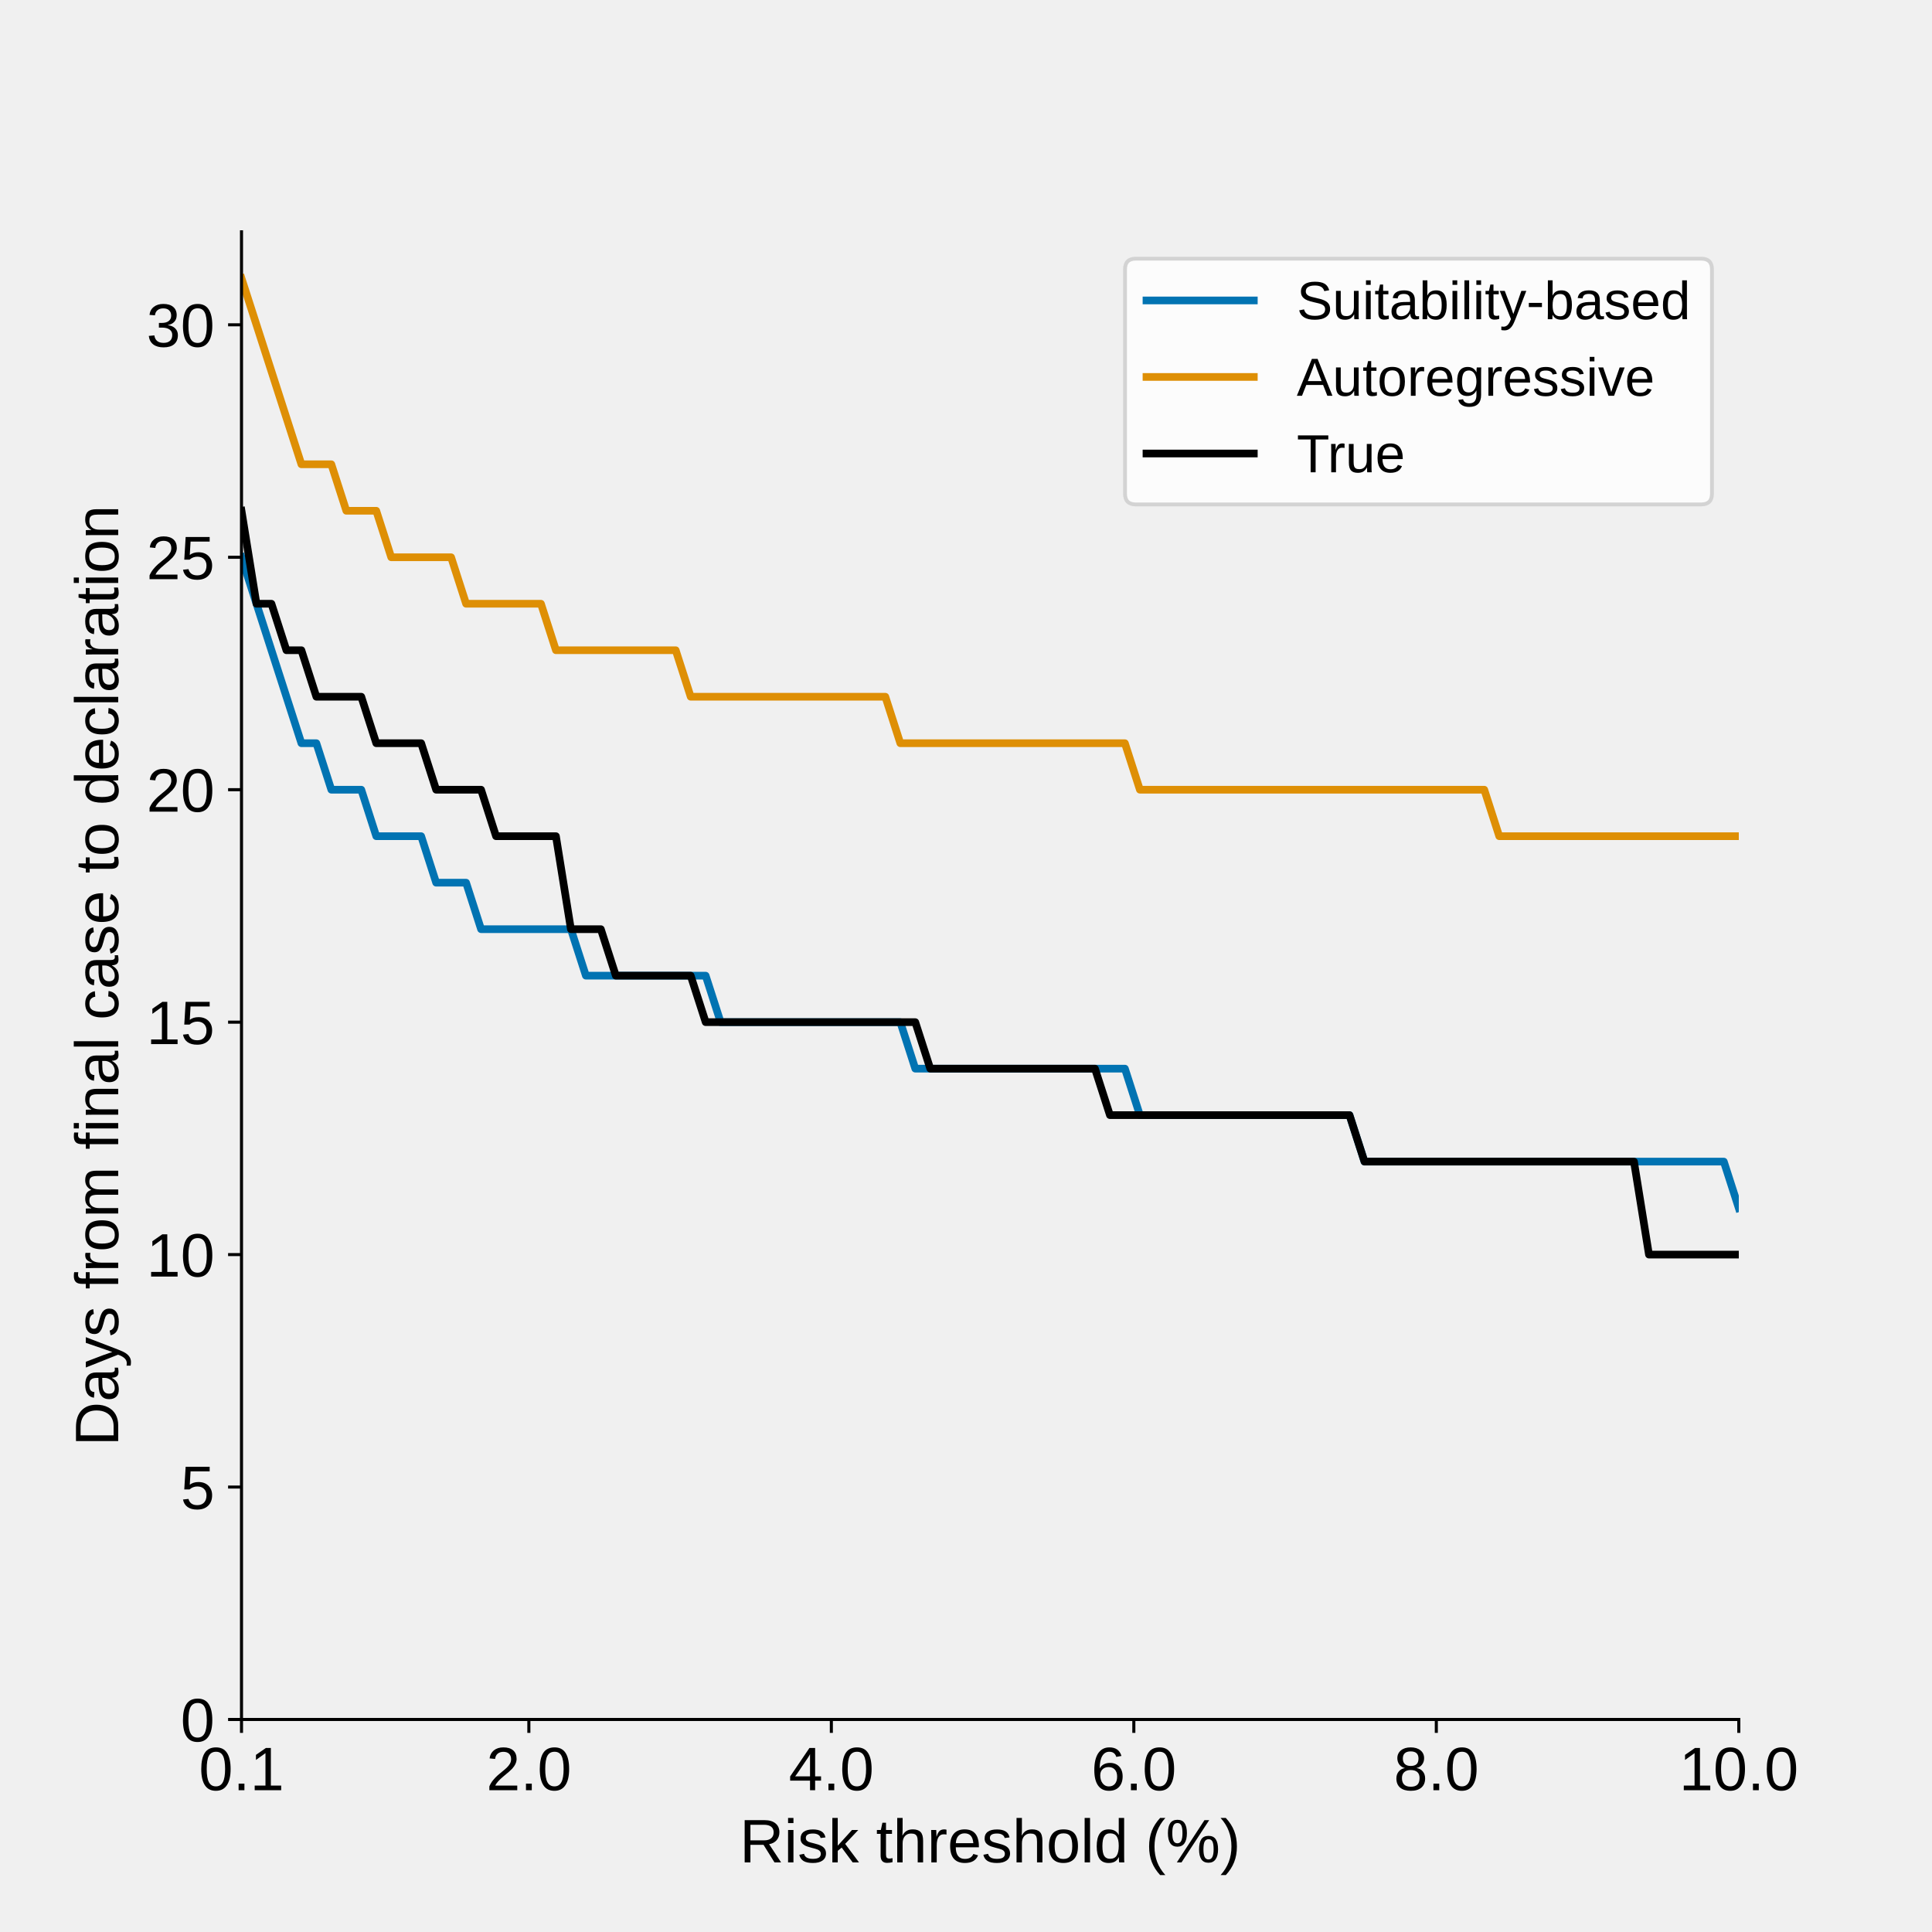
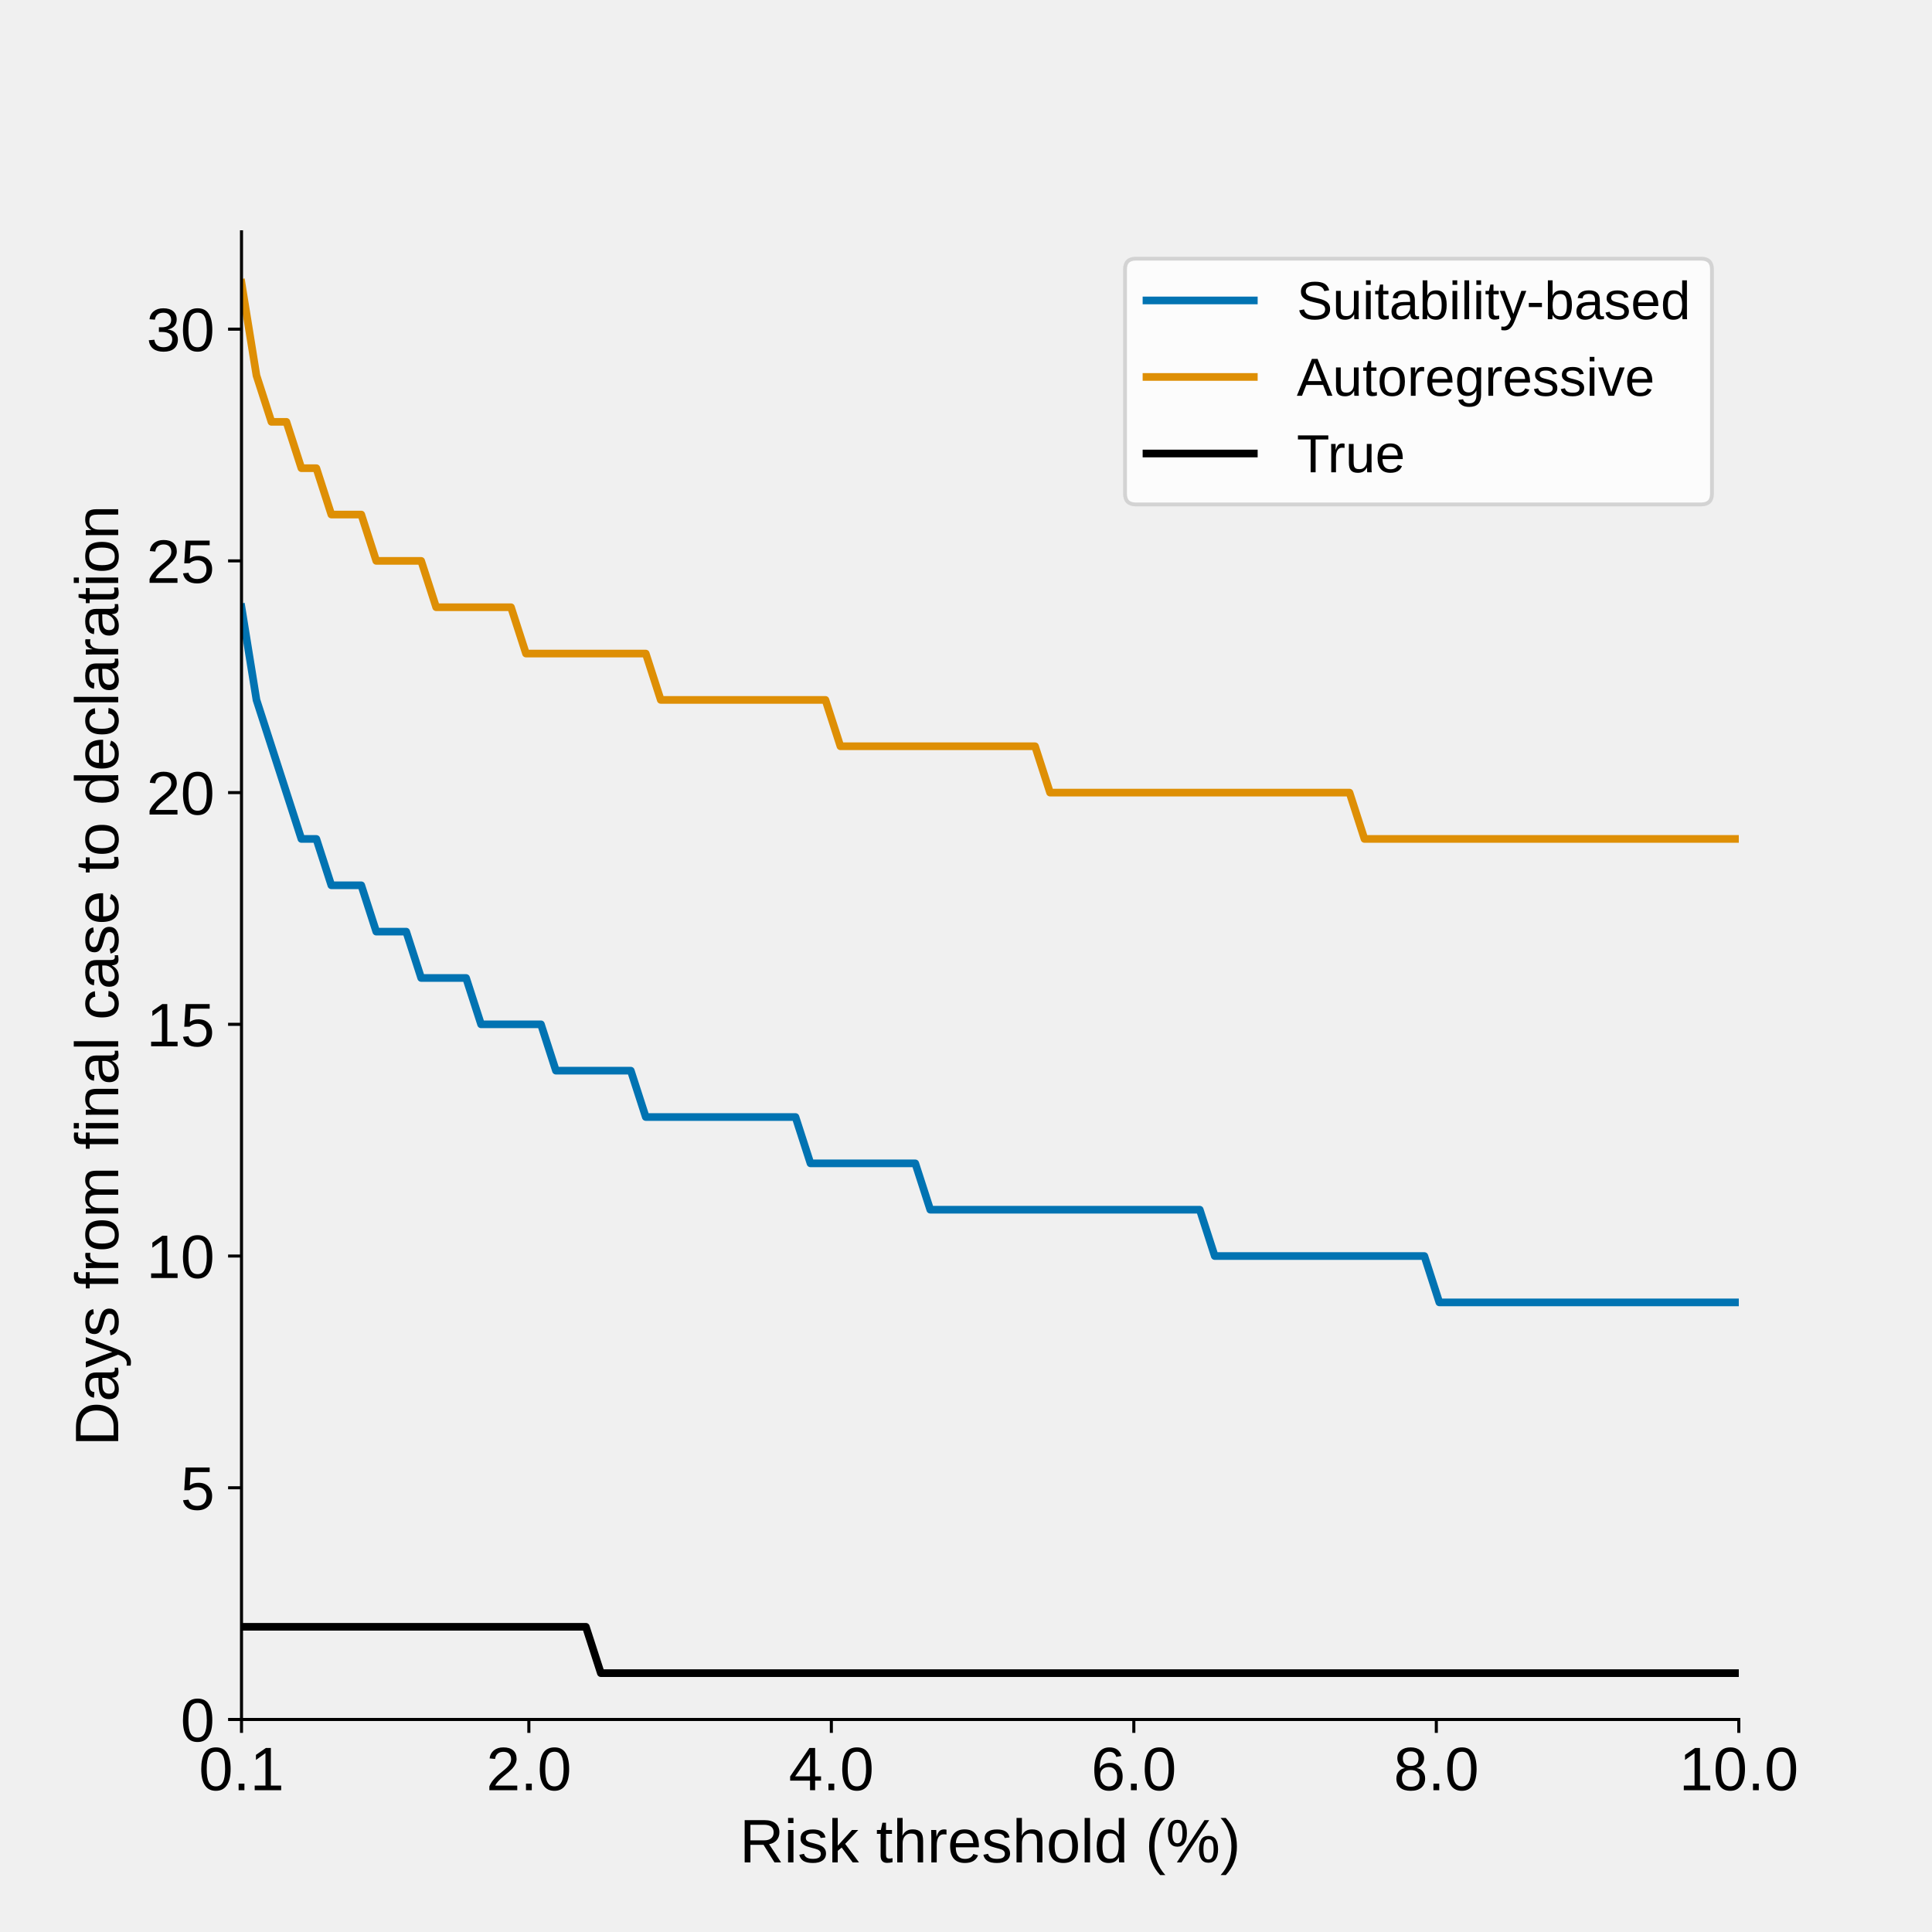
<svg xmlns="http://www.w3.org/2000/svg" xmlns:xlink="http://www.w3.org/1999/xlink" width="504pt" height="504pt" viewBox="0 0 504 504" version="1.1">
  <defs>
    <style type="text/css">*{stroke-linejoin: round; stroke-linecap: butt}</style>
  </defs>
  <g id="figure_1">
    <g id="patch_1">
      <path d="M 0 504  L 504 504  L 504 0  L 0 0  L 0 504  z " style="fill: none" />
    </g>
    <g id="axes_1">
      <g id="patch_2">
        <path d="M 63 448.56  L 453.6 448.56  L 453.6 60.48  L 63 60.48  L 63 448.56  z " style="fill: none" />
      </g>
      <g id="matplotlib.axis_1">
        <g id="xtick_1">
          <g id="line2d_1">
            <defs>
-               <path id="m25e9c0e3e6" d="M 0 0  L 0 3.5  " style="stroke: #000000; stroke-width: 0.8" />
+               <path id="m6bb182ca93" d="M 0 0  L 0 3.5  " style="stroke: #000000; stroke-width: 0.8" />
            </defs>
            <g>
-               <use xlink:href="#m25e9c0e3e6" x="63" y="448.56" style="stroke: #000000; stroke-width: 0.8" />
+               <use xlink:href="#m6bb182ca93" x="63" y="448.56" style="stroke: #000000; stroke-width: 0.8" />
            </g>
          </g>
          <g id="text_1">
            <text style="font-size: 16px; font-family: 'Arial', sans-serif; text-anchor: middle" x="63" y="467.012" transform="rotate(-0 63 467.0125)">0.1</text>
          </g>
        </g>
        <g id="xtick_2">
          <g id="line2d_2">
            <g>
-               <use xlink:href="#m25e9c0e3e6" x="137.964" y="448.56" style="stroke: #000000; stroke-width: 0.8" />
+               <use xlink:href="#m6bb182ca93" x="137.964" y="448.56" style="stroke: #000000; stroke-width: 0.8" />
            </g>
          </g>
          <g id="text_2">
            <text style="font-size: 16px; font-family: 'Arial', sans-serif; text-anchor: middle" x="137.964" y="467.012" transform="rotate(-0 137.9636 467.0125)">2.0</text>
          </g>
        </g>
        <g id="xtick_3">
          <g id="line2d_3">
            <g>
-               <use xlink:href="#m25e9c0e3e6" x="216.873" y="448.56" style="stroke: #000000; stroke-width: 0.8" />
+               <use xlink:href="#m6bb182ca93" x="216.873" y="448.56" style="stroke: #000000; stroke-width: 0.8" />
            </g>
          </g>
          <g id="text_3">
            <text style="font-size: 16px; font-family: 'Arial', sans-serif; text-anchor: middle" x="216.873" y="467.012" transform="rotate(-0 216.8727 467.0125)">4.0</text>
          </g>
        </g>
        <g id="xtick_4">
          <g id="line2d_4">
            <g>
-               <use xlink:href="#m25e9c0e3e6" x="295.782" y="448.56" style="stroke: #000000; stroke-width: 0.8" />
+               <use xlink:href="#m6bb182ca93" x="295.782" y="448.56" style="stroke: #000000; stroke-width: 0.8" />
            </g>
          </g>
          <g id="text_4">
            <text style="font-size: 16px; font-family: 'Arial', sans-serif; text-anchor: middle" x="295.782" y="467.012" transform="rotate(-0 295.7818 467.0125)">6.0</text>
          </g>
        </g>
        <g id="xtick_5">
          <g id="line2d_5">
            <g>
-               <use xlink:href="#m25e9c0e3e6" x="374.691" y="448.56" style="stroke: #000000; stroke-width: 0.8" />
+               <use xlink:href="#m6bb182ca93" x="374.691" y="448.56" style="stroke: #000000; stroke-width: 0.8" />
            </g>
          </g>
          <g id="text_5">
            <text style="font-size: 16px; font-family: 'Arial', sans-serif; text-anchor: middle" x="374.691" y="467.012" transform="rotate(-0 374.6909 467.0125)">8.0</text>
          </g>
        </g>
        <g id="xtick_6">
          <g id="line2d_6">
            <g>
-               <use xlink:href="#m25e9c0e3e6" x="453.6" y="448.56" style="stroke: #000000; stroke-width: 0.8" />
+               <use xlink:href="#m6bb182ca93" x="453.6" y="448.56" style="stroke: #000000; stroke-width: 0.8" />
            </g>
          </g>
          <g id="text_6">
            <text style="font-size: 16px; font-family: 'Arial', sans-serif; text-anchor: middle" x="453.6" y="467.012" transform="rotate(-0 453.6 467.0125)">10.0</text>
          </g>
        </g>
        <g id="text_7">
          <text style="font-size: 16px; font-family: 'Arial', sans-serif; text-anchor: middle" x="258.3" y="485.84" transform="rotate(-0 258.3 485.84)">Risk threshold (%)</text>
        </g>
      </g>
      <g id="matplotlib.axis_2">
        <g id="ytick_1">
          <g id="line2d_7">
            <defs>
-               <path id="m7c77506f32" d="M 0 0  L -3.5 0  " style="stroke: #000000; stroke-width: 0.8" />
+               <path id="mc4dd24e373" d="M 0 0  L -3.5 0  " style="stroke: #000000; stroke-width: 0.8" />
            </defs>
            <g>
-               <use xlink:href="#m7c77506f32" x="63" y="448.56" style="stroke: #000000; stroke-width: 0.8" />
+               <use xlink:href="#mc4dd24e373" x="63" y="448.56" style="stroke: #000000; stroke-width: 0.8" />
            </g>
          </g>
          <g id="text_8">
            <text style="font-size: 16px; font-family: 'Arial', sans-serif; text-anchor: end" x="56" y="454.286" transform="rotate(-0 56 454.2862)">0</text>
          </g>
        </g>
        <g id="ytick_2">
          <g id="line2d_8">
            <g>
-               <use xlink:href="#m7c77506f32" x="63" y="387.923" style="stroke: #000000; stroke-width: 0.8" />
+               <use xlink:href="#mc4dd24e373" x="63" y="388.111" style="stroke: #000000; stroke-width: 0.8" />
            </g>
          </g>
          <g id="text_9">
-             <text style="font-size: 16px; font-family: 'Arial', sans-serif; text-anchor: end" x="56" y="393.649" transform="rotate(-0 56 393.6488)">5</text>
+             <text style="font-size: 16px; font-family: 'Arial', sans-serif; text-anchor: end" x="56" y="393.838" transform="rotate(-0 56 393.8377)">5</text>
          </g>
        </g>
        <g id="ytick_3">
          <g id="line2d_9">
            <g>
-               <use xlink:href="#m7c77506f32" x="63" y="327.285" style="stroke: #000000; stroke-width: 0.8" />
+               <use xlink:href="#mc4dd24e373" x="63" y="327.663" style="stroke: #000000; stroke-width: 0.8" />
            </g>
          </g>
          <g id="text_10">
-             <text style="font-size: 16px; font-family: 'Arial', sans-serif; text-anchor: end" x="56" y="333.011" transform="rotate(-0 56 333.0113)">10</text>
+             <text style="font-size: 16px; font-family: 'Arial', sans-serif; text-anchor: end" x="56" y="333.389" transform="rotate(-0 56 333.3891)">10</text>
          </g>
        </g>
        <g id="ytick_4">
          <g id="line2d_10">
            <g>
-               <use xlink:href="#m7c77506f32" x="63" y="266.647" style="stroke: #000000; stroke-width: 0.8" />
+               <use xlink:href="#mc4dd24e373" x="63" y="267.214" style="stroke: #000000; stroke-width: 0.8" />
            </g>
          </g>
          <g id="text_11">
-             <text style="font-size: 16px; font-family: 'Arial', sans-serif; text-anchor: end" x="56" y="272.374" transform="rotate(-0 56 272.3737)">15</text>
+             <text style="font-size: 16px; font-family: 'Arial', sans-serif; text-anchor: end" x="56" y="272.94" transform="rotate(-0 56 272.9405)">15</text>
          </g>
        </g>
        <g id="ytick_5">
          <g id="line2d_11">
            <g>
-               <use xlink:href="#m7c77506f32" x="63" y="206.01" style="stroke: #000000; stroke-width: 0.8" />
+               <use xlink:href="#mc4dd24e373" x="63" y="206.766" style="stroke: #000000; stroke-width: 0.8" />
            </g>
          </g>
          <g id="text_12">
-             <text style="font-size: 16px; font-family: 'Arial', sans-serif; text-anchor: end" x="56" y="211.736" transform="rotate(-0 56 211.7363)">20</text>
+             <text style="font-size: 16px; font-family: 'Arial', sans-serif; text-anchor: end" x="56" y="212.492" transform="rotate(-0 56 212.4919)">20</text>
          </g>
        </g>
        <g id="ytick_6">
          <g id="line2d_12">
            <g>
-               <use xlink:href="#m7c77506f32" x="63" y="145.373" style="stroke: #000000; stroke-width: 0.8" />
+               <use xlink:href="#mc4dd24e373" x="63" y="146.317" style="stroke: #000000; stroke-width: 0.8" />
            </g>
          </g>
          <g id="text_13">
-             <text style="font-size: 16px; font-family: 'Arial', sans-serif; text-anchor: end" x="56" y="151.099" transform="rotate(-0 56 151.0987)">25</text>
+             <text style="font-size: 16px; font-family: 'Arial', sans-serif; text-anchor: end" x="56" y="152.043" transform="rotate(-0 56 152.0433)">25</text>
          </g>
        </g>
        <g id="ytick_7">
          <g id="line2d_13">
            <g>
-               <use xlink:href="#m7c77506f32" x="63" y="84.735" style="stroke: #000000; stroke-width: 0.8" />
+               <use xlink:href="#mc4dd24e373" x="63" y="85.868" style="stroke: #000000; stroke-width: 0.8" />
            </g>
          </g>
          <g id="text_14">
-             <text style="font-size: 16px; font-family: 'Arial', sans-serif; text-anchor: end" x="56" y="90.461" transform="rotate(-0 56 90.46125)">30</text>
+             <text style="font-size: 16px; font-family: 'Arial', sans-serif; text-anchor: end" x="56" y="91.595" transform="rotate(-0 56 91.59466)">30</text>
          </g>
        </g>
        <g id="text_15">
          <text style="font-size: 16px; font-family: 'Arial', sans-serif; text-anchor: middle" x="30.837" y="254.52" transform="rotate(-90 30.8375 254.52)">Days from final case to declaration</text>
        </g>
      </g>
      <g id="line2d_14">
-         <path d="M 63 145.373  L 66.906 157.5  L 70.812 169.627  L 74.718 181.755  L 78.624 193.882  L 82.53 193.882  L 86.436 206.01  L 90.342 206.01  L 94.248 206.01  L 98.154 218.137  L 102.06 218.137  L 105.966 218.137  L 109.872 218.137  L 113.778 230.265  L 117.684 230.265  L 121.59 230.265  L 125.496 242.393  L 129.402 242.393  L 133.308 242.393  L 137.214 242.393  L 141.12 242.393  L 145.026 242.393  L 148.932 242.393  L 152.838 254.52  L 156.744 254.52  L 160.65 254.52  L 164.556 254.52  L 168.462 254.52  L 172.368 254.52  L 176.274 254.52  L 180.18 254.52  L 184.086 254.52  L 187.992 266.647  L 191.898 266.647  L 195.804 266.647  L 199.71 266.647  L 203.616 266.647  L 207.522 266.647  L 211.428 266.647  L 215.334 266.647  L 219.24 266.647  L 223.146 266.647  L 227.052 266.647  L 230.958 266.647  L 234.864 266.647  L 238.77 278.775  L 242.676 278.775  L 246.582 278.775  L 250.488 278.775  L 254.394 278.775  L 258.3 278.775  L 262.206 278.775  L 266.112 278.775  L 270.018 278.775  L 273.924 278.775  L 277.83 278.775  L 281.736 278.775  L 285.642 278.775  L 289.548 278.775  L 293.454 278.775  L 297.36 290.902  L 301.266 290.902  L 305.172 290.902  L 309.078 290.902  L 312.984 290.902  L 316.89 290.902  L 320.796 290.902  L 324.702 290.902  L 328.608 290.902  L 332.514 290.902  L 336.42 290.902  L 340.326 290.902  L 344.232 290.902  L 348.138 290.902  L 352.044 290.902  L 355.95 303.03  L 359.856 303.03  L 363.762 303.03  L 367.668 303.03  L 371.574 303.03  L 375.48 303.03  L 379.386 303.03  L 383.292 303.03  L 387.198 303.03  L 391.104 303.03  L 395.01 303.03  L 398.916 303.03  L 402.822 303.03  L 406.728 303.03  L 410.634 303.03  L 414.54 303.03  L 418.446 303.03  L 422.352 303.03  L 426.258 303.03  L 430.164 303.03  L 434.07 303.03  L 437.976 303.03  L 441.882 303.03  L 445.788 303.03  L 449.694 303.03  L 453.6 315.158  " clip-path="url(#p0d7adc4a72)" style="fill: none; stroke: #0173b2; stroke-width: 2; stroke-linecap: square" />
+         <path d="M 63 158.407  L 66.906 182.586  L 70.812 194.676  L 74.718 206.766  L 78.624 218.855  L 82.53 218.855  L 86.436 230.945  L 90.342 230.945  L 94.248 230.945  L 98.154 243.035  L 102.06 243.035  L 105.966 243.035  L 109.872 255.124  L 113.778 255.124  L 117.684 255.124  L 121.59 255.124  L 125.496 267.214  L 129.402 267.214  L 133.308 267.214  L 137.214 267.214  L 141.12 267.214  L 145.026 279.304  L 148.932 279.304  L 152.838 279.304  L 156.744 279.304  L 160.65 279.304  L 164.556 279.304  L 168.462 291.394  L 172.368 291.394  L 176.274 291.394  L 180.18 291.394  L 184.086 291.394  L 187.992 291.394  L 191.898 291.394  L 195.804 291.394  L 199.71 291.394  L 203.616 291.394  L 207.522 291.394  L 211.428 303.483  L 215.334 303.483  L 219.24 303.483  L 223.146 303.483  L 227.052 303.483  L 230.958 303.483  L 234.864 303.483  L 238.77 303.483  L 242.676 315.573  L 246.582 315.573  L 250.488 315.573  L 254.394 315.573  L 258.3 315.573  L 262.206 315.573  L 266.112 315.573  L 270.018 315.573  L 273.924 315.573  L 277.83 315.573  L 281.736 315.573  L 285.642 315.573  L 289.548 315.573  L 293.454 315.573  L 297.36 315.573  L 301.266 315.573  L 305.172 315.573  L 309.078 315.573  L 312.984 315.573  L 316.89 327.663  L 320.796 327.663  L 324.702 327.663  L 328.608 327.663  L 332.514 327.663  L 336.42 327.663  L 340.326 327.663  L 344.232 327.663  L 348.138 327.663  L 352.044 327.663  L 355.95 327.663  L 359.856 327.663  L 363.762 327.663  L 367.668 327.663  L 371.574 327.663  L 375.48 339.753  L 379.386 339.753  L 383.292 339.753  L 387.198 339.753  L 391.104 339.753  L 395.01 339.753  L 398.916 339.753  L 402.822 339.753  L 406.728 339.753  L 410.634 339.753  L 414.54 339.753  L 418.446 339.753  L 422.352 339.753  L 426.258 339.753  L 430.164 339.753  L 434.07 339.753  L 437.976 339.753  L 441.882 339.753  L 445.788 339.753  L 449.694 339.753  L 453.6 339.753  " clip-path="url(#p655c2df7bb)" style="fill: none; stroke: #0173b2; stroke-width: 2; stroke-linecap: square" />
      </g>
      <g id="line2d_15">
-         <path d="M 63 72.608  L 66.906 84.735  L 70.812 96.862  L 74.718 108.99  L 78.624 121.118  L 82.53 121.118  L 86.436 121.118  L 90.342 133.245  L 94.248 133.245  L 98.154 133.245  L 102.06 145.373  L 105.966 145.373  L 109.872 145.373  L 113.778 145.373  L 117.684 145.373  L 121.59 157.5  L 125.496 157.5  L 129.402 157.5  L 133.308 157.5  L 137.214 157.5  L 141.12 157.5  L 145.026 169.627  L 148.932 169.627  L 152.838 169.627  L 156.744 169.627  L 160.65 169.627  L 164.556 169.627  L 168.462 169.627  L 172.368 169.627  L 176.274 169.627  L 180.18 181.755  L 184.086 181.755  L 187.992 181.755  L 191.898 181.755  L 195.804 181.755  L 199.71 181.755  L 203.616 181.755  L 207.522 181.755  L 211.428 181.755  L 215.334 181.755  L 219.24 181.755  L 223.146 181.755  L 227.052 181.755  L 230.958 181.755  L 234.864 193.882  L 238.77 193.882  L 242.676 193.882  L 246.582 193.882  L 250.488 193.882  L 254.394 193.882  L 258.3 193.882  L 262.206 193.882  L 266.112 193.882  L 270.018 193.882  L 273.924 193.882  L 277.83 193.882  L 281.736 193.882  L 285.642 193.882  L 289.548 193.882  L 293.454 193.882  L 297.36 206.01  L 301.266 206.01  L 305.172 206.01  L 309.078 206.01  L 312.984 206.01  L 316.89 206.01  L 320.796 206.01  L 324.702 206.01  L 328.608 206.01  L 332.514 206.01  L 336.42 206.01  L 340.326 206.01  L 344.232 206.01  L 348.138 206.01  L 352.044 206.01  L 355.95 206.01  L 359.856 206.01  L 363.762 206.01  L 367.668 206.01  L 371.574 206.01  L 375.48 206.01  L 379.386 206.01  L 383.292 206.01  L 387.198 206.01  L 391.104 218.137  L 395.01 218.137  L 398.916 218.137  L 402.822 218.137  L 406.728 218.137  L 410.634 218.137  L 414.54 218.137  L 418.446 218.137  L 422.352 218.137  L 426.258 218.137  L 430.164 218.137  L 434.07 218.137  L 437.976 218.137  L 441.882 218.137  L 445.788 218.137  L 449.694 218.137  L 453.6 218.137  " clip-path="url(#p0d7adc4a72)" style="fill: none; stroke: #de8f05; stroke-width: 2; stroke-linecap: square" />
+         <path d="M 63 73.779  L 66.906 97.958  L 70.812 110.048  L 74.718 110.048  L 78.624 122.138  L 82.53 122.138  L 86.436 134.227  L 90.342 134.227  L 94.248 134.227  L 98.154 146.317  L 102.06 146.317  L 105.966 146.317  L 109.872 146.317  L 113.778 158.407  L 117.684 158.407  L 121.59 158.407  L 125.496 158.407  L 129.402 158.407  L 133.308 158.407  L 137.214 170.496  L 141.12 170.496  L 145.026 170.496  L 148.932 170.496  L 152.838 170.496  L 156.744 170.496  L 160.65 170.496  L 164.556 170.496  L 168.462 170.496  L 172.368 182.586  L 176.274 182.586  L 180.18 182.586  L 184.086 182.586  L 187.992 182.586  L 191.898 182.586  L 195.804 182.586  L 199.71 182.586  L 203.616 182.586  L 207.522 182.586  L 211.428 182.586  L 215.334 182.586  L 219.24 194.676  L 223.146 194.676  L 227.052 194.676  L 230.958 194.676  L 234.864 194.676  L 238.77 194.676  L 242.676 194.676  L 246.582 194.676  L 250.488 194.676  L 254.394 194.676  L 258.3 194.676  L 262.206 194.676  L 266.112 194.676  L 270.018 194.676  L 273.924 206.766  L 277.83 206.766  L 281.736 206.766  L 285.642 206.766  L 289.548 206.766  L 293.454 206.766  L 297.36 206.766  L 301.266 206.766  L 305.172 206.766  L 309.078 206.766  L 312.984 206.766  L 316.89 206.766  L 320.796 206.766  L 324.702 206.766  L 328.608 206.766  L 332.514 206.766  L 336.42 206.766  L 340.326 206.766  L 344.232 206.766  L 348.138 206.766  L 352.044 206.766  L 355.95 218.855  L 359.856 218.855  L 363.762 218.855  L 367.668 218.855  L 371.574 218.855  L 375.48 218.855  L 379.386 218.855  L 383.292 218.855  L 387.198 218.855  L 391.104 218.855  L 395.01 218.855  L 398.916 218.855  L 402.822 218.855  L 406.728 218.855  L 410.634 218.855  L 414.54 218.855  L 418.446 218.855  L 422.352 218.855  L 426.258 218.855  L 430.164 218.855  L 434.07 218.855  L 437.976 218.855  L 441.882 218.855  L 445.788 218.855  L 449.694 218.855  L 453.6 218.855  " clip-path="url(#p655c2df7bb)" style="fill: none; stroke: #de8f05; stroke-width: 2; stroke-linecap: square" />
      </g>
      <g id="line2d_16">
-         <path d="M 63 133.245  L 66.906 157.5  L 70.812 157.5  L 74.718 169.627  L 78.624 169.627  L 82.53 181.755  L 86.436 181.755  L 90.342 181.755  L 94.248 181.755  L 98.154 193.882  L 102.06 193.882  L 105.966 193.882  L 109.872 193.882  L 113.778 206.01  L 117.684 206.01  L 121.59 206.01  L 125.496 206.01  L 129.402 218.137  L 133.308 218.137  L 137.214 218.137  L 141.12 218.137  L 145.026 218.137  L 148.932 242.393  L 152.838 242.393  L 156.744 242.393  L 160.65 254.52  L 164.556 254.52  L 168.462 254.52  L 172.368 254.52  L 176.274 254.52  L 180.18 254.52  L 184.086 266.647  L 187.992 266.647  L 191.898 266.647  L 195.804 266.647  L 199.71 266.647  L 203.616 266.647  L 207.522 266.647  L 211.428 266.647  L 215.334 266.647  L 219.24 266.647  L 223.146 266.647  L 227.052 266.647  L 230.958 266.647  L 234.864 266.647  L 238.77 266.647  L 242.676 278.775  L 246.582 278.775  L 250.488 278.775  L 254.394 278.775  L 258.3 278.775  L 262.206 278.775  L 266.112 278.775  L 270.018 278.775  L 273.924 278.775  L 277.83 278.775  L 281.736 278.775  L 285.642 278.775  L 289.548 290.902  L 293.454 290.902  L 297.36 290.902  L 301.266 290.902  L 305.172 290.902  L 309.078 290.902  L 312.984 290.902  L 316.89 290.902  L 320.796 290.902  L 324.702 290.902  L 328.608 290.902  L 332.514 290.902  L 336.42 290.902  L 340.326 290.902  L 344.232 290.902  L 348.138 290.902  L 352.044 290.902  L 355.95 303.03  L 359.856 303.03  L 363.762 303.03  L 367.668 303.03  L 371.574 303.03  L 375.48 303.03  L 379.386 303.03  L 383.292 303.03  L 387.198 303.03  L 391.104 303.03  L 395.01 303.03  L 398.916 303.03  L 402.822 303.03  L 406.728 303.03  L 410.634 303.03  L 414.54 303.03  L 418.446 303.03  L 422.352 303.03  L 426.258 303.03  L 430.164 327.285  L 434.07 327.285  L 437.976 327.285  L 441.882 327.285  L 445.788 327.285  L 449.694 327.285  L 453.6 327.285  " clip-path="url(#p0d7adc4a72)" style="fill: none; stroke: #000000; stroke-width: 2; stroke-linecap: square" />
+         <path d="M 63 424.381  L 66.906 424.381  L 70.812 424.381  L 74.718 424.381  L 78.624 424.381  L 82.53 424.381  L 86.436 424.381  L 90.342 424.381  L 94.248 424.381  L 98.154 424.381  L 102.06 424.381  L 105.966 424.381  L 109.872 424.381  L 113.778 424.381  L 117.684 424.381  L 121.59 424.381  L 125.496 424.381  L 129.402 424.381  L 133.308 424.381  L 137.214 424.381  L 141.12 424.381  L 145.026 424.381  L 148.932 424.381  L 152.838 424.381  L 156.744 436.47  L 160.65 436.47  L 164.556 436.47  L 168.462 436.47  L 172.368 436.47  L 176.274 436.47  L 180.18 436.47  L 184.086 436.47  L 187.992 436.47  L 191.898 436.47  L 195.804 436.47  L 199.71 436.47  L 203.616 436.47  L 207.522 436.47  L 211.428 436.47  L 215.334 436.47  L 219.24 436.47  L 223.146 436.47  L 227.052 436.47  L 230.958 436.47  L 234.864 436.47  L 238.77 436.47  L 242.676 436.47  L 246.582 436.47  L 250.488 436.47  L 254.394 436.47  L 258.3 436.47  L 262.206 436.47  L 266.112 436.47  L 270.018 436.47  L 273.924 436.47  L 277.83 436.47  L 281.736 436.47  L 285.642 436.47  L 289.548 436.47  L 293.454 436.47  L 297.36 436.47  L 301.266 436.47  L 305.172 436.47  L 309.078 436.47  L 312.984 436.47  L 316.89 436.47  L 320.796 436.47  L 324.702 436.47  L 328.608 436.47  L 332.514 436.47  L 336.42 436.47  L 340.326 436.47  L 344.232 436.47  L 348.138 436.47  L 352.044 436.47  L 355.95 436.47  L 359.856 436.47  L 363.762 436.47  L 367.668 436.47  L 371.574 436.47  L 375.48 436.47  L 379.386 436.47  L 383.292 436.47  L 387.198 436.47  L 391.104 436.47  L 395.01 436.47  L 398.916 436.47  L 402.822 436.47  L 406.728 436.47  L 410.634 436.47  L 414.54 436.47  L 418.446 436.47  L 422.352 436.47  L 426.258 436.47  L 430.164 436.47  L 434.07 436.47  L 437.976 436.47  L 441.882 436.47  L 445.788 436.47  L 449.694 436.47  L 453.6 436.47  " clip-path="url(#p655c2df7bb)" style="fill: none; stroke: #000000; stroke-width: 2; stroke-linecap: square" />
      </g>
      <g id="patch_3">
        <path d="M 63 448.56  L 63 60.48  " style="fill: none; stroke: #000000; stroke-width: 0.8; stroke-linejoin: miter; stroke-linecap: square" />
      </g>
      <g id="patch_4">
        <path d="M 63 448.56  L 453.6 448.56  " style="fill: none; stroke: #000000; stroke-width: 0.8; stroke-linejoin: miter; stroke-linecap: square" />
      </g>
      <g id="legend_1">
        <g id="patch_5">
          <path d="M 296.282 131.589  L 443.8 131.589  Q 446.6 131.589 446.6 128.789  L 446.6 70.28  Q 446.6 67.48 443.8 67.48  L 296.282 67.48  Q 293.482 67.48 293.482 70.28  L 293.482 128.789  Q 293.482 131.589 296.282 131.589  z " style="fill: #ffffff; opacity: 0.8; stroke: #cccccc; stroke-linejoin: miter" />
        </g>
        <g id="line2d_17">
          <path d="M 299.082 78.372  L 313.082 78.372  L 327.082 78.372  " style="fill: none; stroke: #0173b2; stroke-width: 2; stroke-linecap: square" />
        </g>
        <g id="text_16">
          <text style="font-size: 14px; font-family: 'Arial', sans-serif; text-anchor: start" x="338.282" y="83.272" transform="rotate(-0 338.2816 83.27156)">Suitability-based</text>
        </g>
        <g id="line2d_18">
          <path d="M 299.082 98.339  L 313.082 98.339  L 327.082 98.339  " style="fill: none; stroke: #de8f05; stroke-width: 2; stroke-linecap: square" />
        </g>
        <g id="text_17">
          <text style="font-size: 14px; font-family: 'Arial', sans-serif; text-anchor: start" x="338.282" y="103.239" transform="rotate(-0 338.2816 103.2391)">Autoregressive</text>
        </g>
        <g id="line2d_19">
          <path d="M 299.082 118.307  L 313.082 118.307  L 327.082 118.307  " style="fill: none; stroke: #000000; stroke-width: 2; stroke-linecap: square" />
        </g>
        <g id="text_18">
          <text style="font-size: 14px; font-family: 'Arial', sans-serif; text-anchor: start" x="338.282" y="123.207" transform="rotate(-0 338.2816 123.2066)">True</text>
        </g>
      </g>
    </g>
  </g>
  <defs>
-     <clipPath id="p0d7adc4a72">
+     <clipPath id="p655c2df7bb">
      <rect x="63" y="60.48" width="390.6" height="388.08" />
    </clipPath>
  </defs>
</svg>
